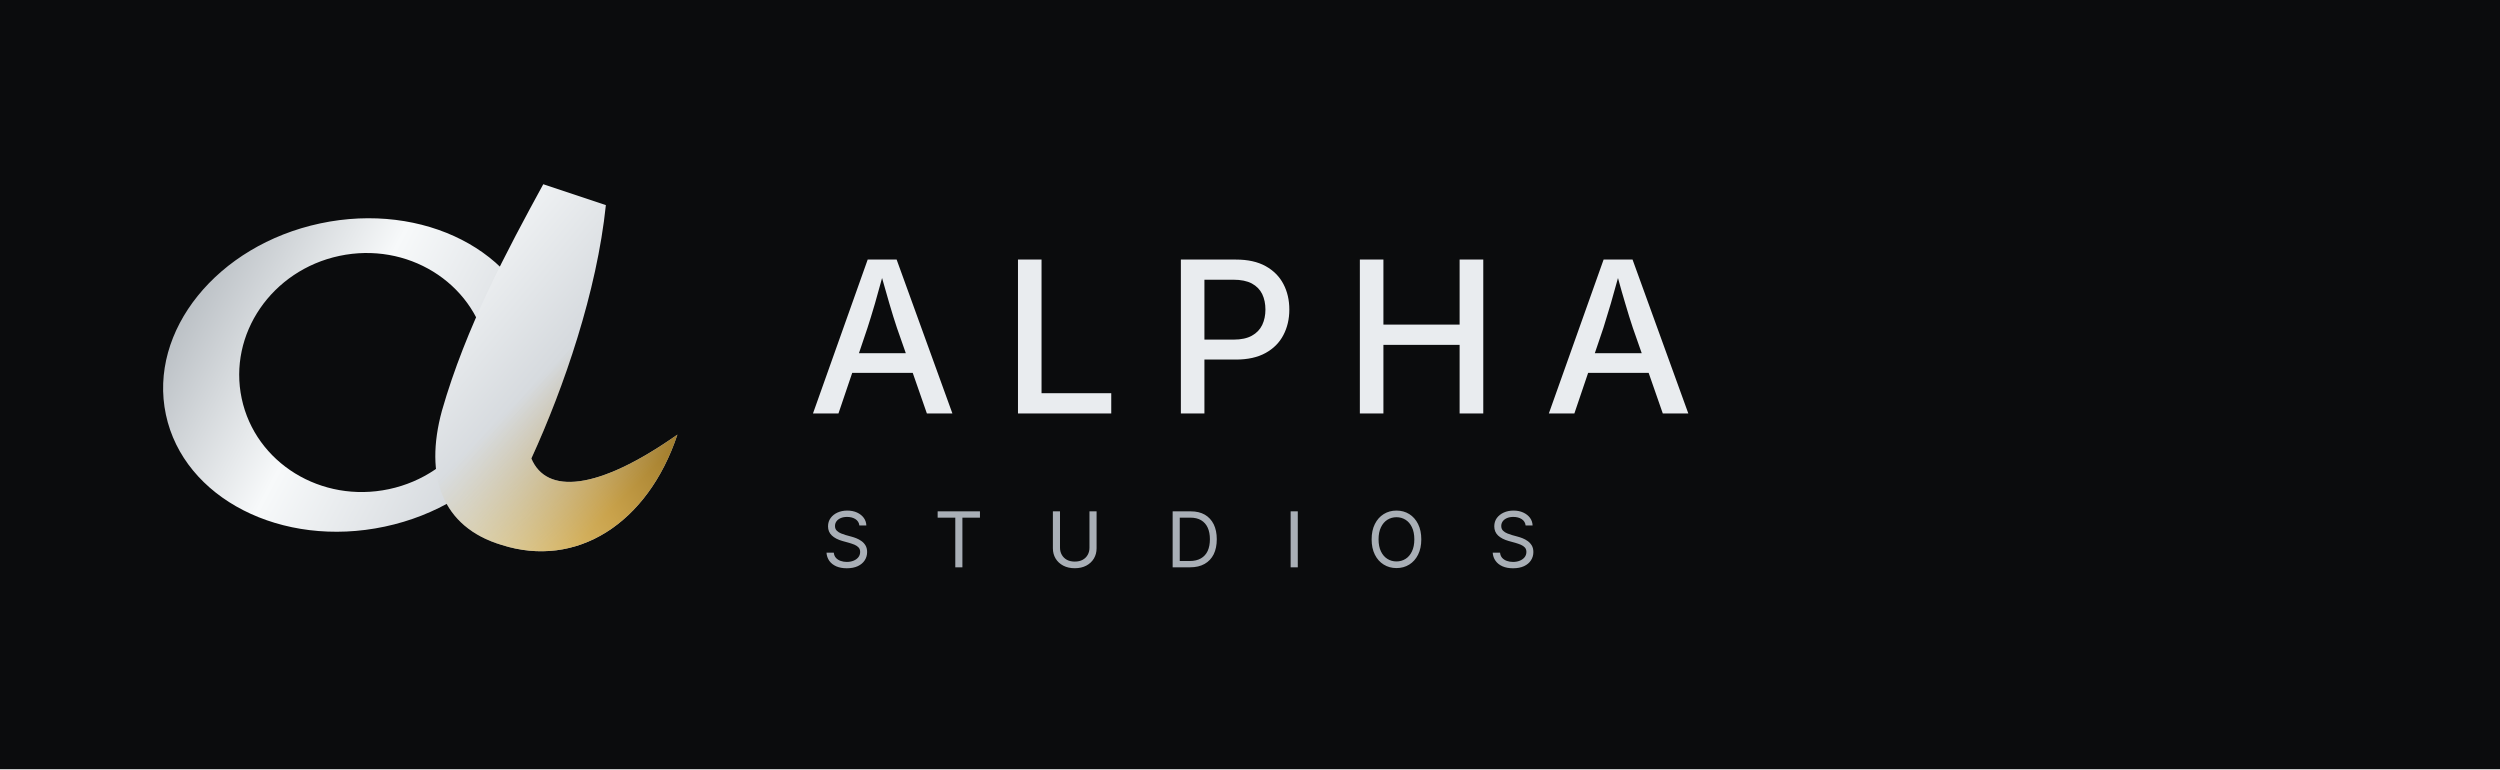
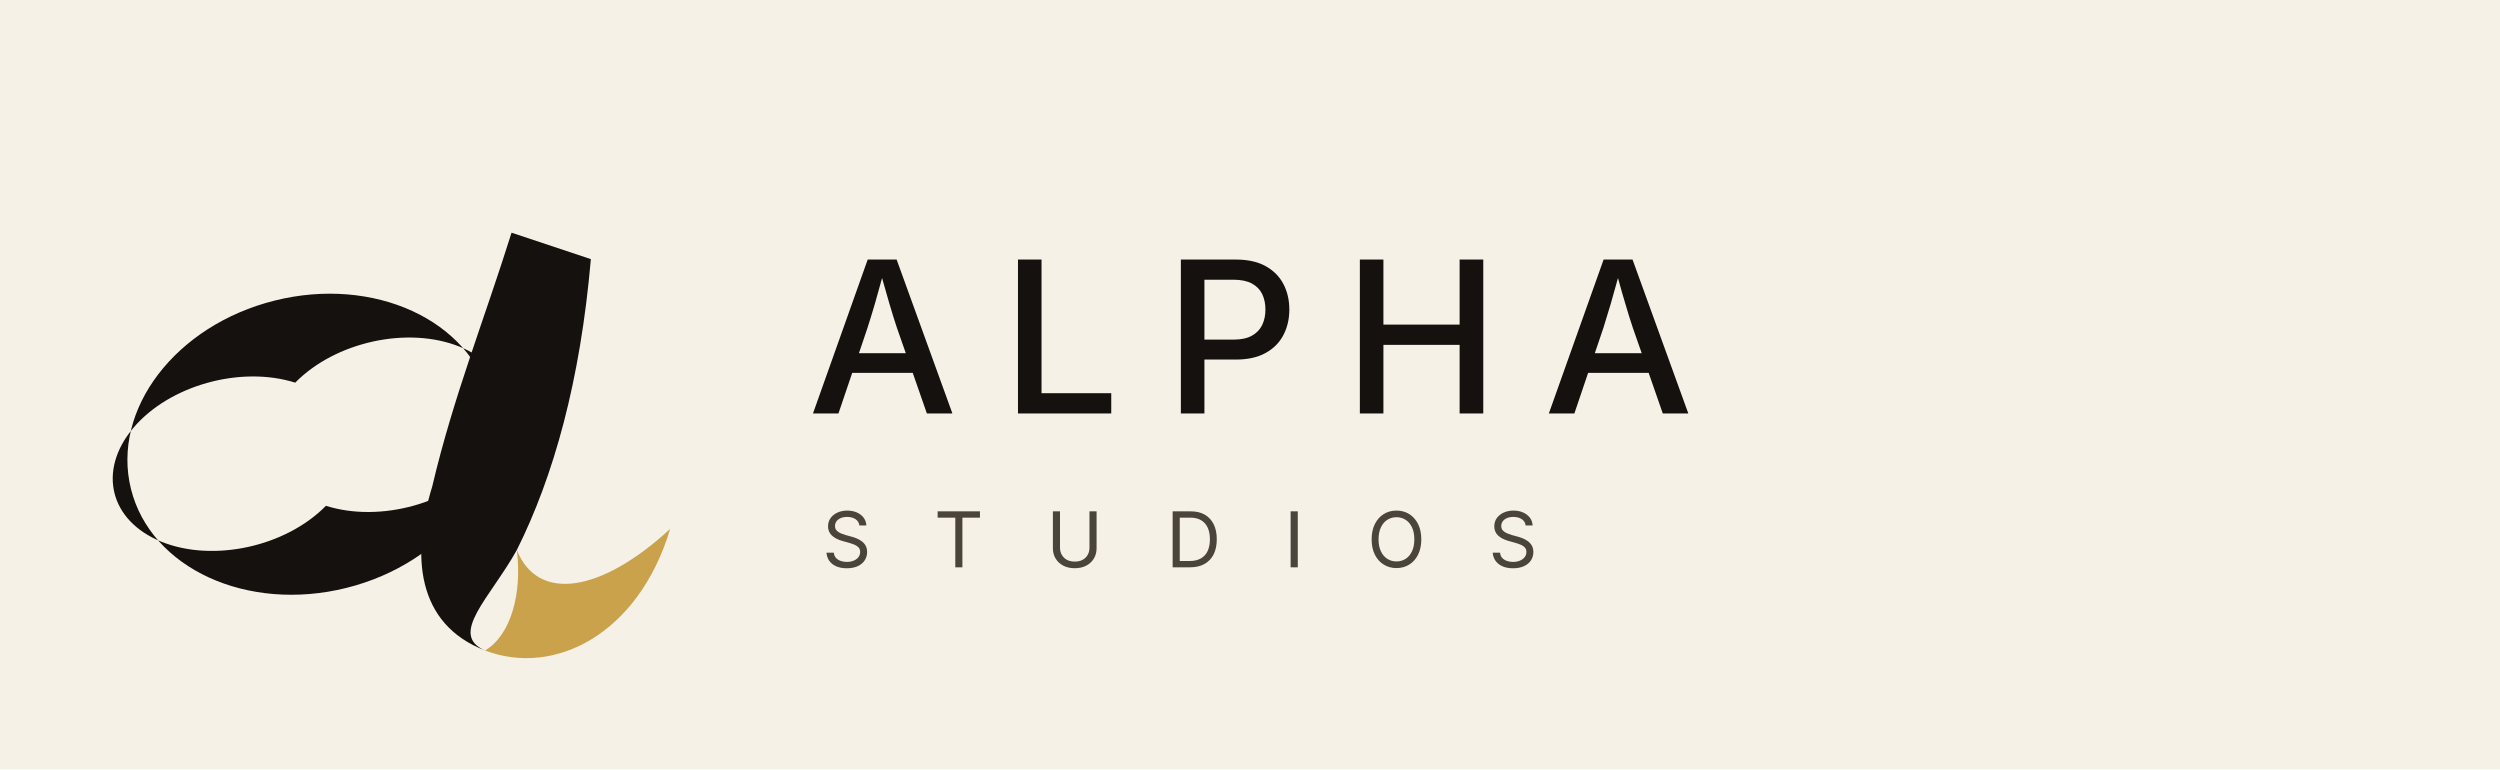
<svg xmlns="http://www.w3.org/2000/svg" viewBox="0 0 520 160" role="img" aria-label="Alpha Studios">
-   <defs>
-     <linearGradient id="chrome" gradientUnits="userSpaceOnUse" x1="20" y1="40" x2="170" y2="165">
-       <stop offset="0" stop-color="#9AA1A8" />
-       <stop offset=".42" stop-color="#F7F9FA" />
-       <stop offset="1" stop-color="#B5BBC2" />
-     </linearGradient>
-     <linearGradient id="goldg" gradientUnits="userSpaceOnUse" x1="130" y1="156" x2="196" y2="118">
-       <stop offset="0" stop-color="#E8CE86" />
-       <stop offset=".55" stop-color="#C9A24B" />
-       <stop offset="1" stop-color="#9C7727" />
-     </linearGradient>
-     <linearGradient id="fadeg" gradientUnits="userSpaceOnUse" x1="148" y1="102" x2="182" y2="136">
-       <stop offset="0" stop-color="#000" />
-       <stop offset="1" stop-color="#fff" />
-     </linearGradient>
-     <mask id="fade" maskUnits="userSpaceOnUse" x="0" y="0" width="200" height="200">
-       <rect width="200" height="200" fill="url(#fadeg)" />
-     </mask>
-   </defs>
-   <rect width="520" height="160" fill="#0B0C0D" />
-   <g transform="translate(20 16) scale(.62)">
-     <path d="M22 100 A64 52 0 1 0 150 100 A64 52 0 1 0 22 100 Z M48 100 A42 40 0 1 0 132 100 A42 40 0 1 0 48 100 Z" fill-rule="evenodd" fill="url(#chrome)" transform="rotate(-12 86 100)" />
-     <path d="M150 36 L171 43 C168 72 157 104 146 128 C151 140 168 139 195 120 C185 150 161 165 136 157 C116 151 110 134 116 112 C124 84 138 58 150 36 Z" fill="url(#chrome)" />
-     <path d="M150 36 L171 43 C168 72 157 104 146 128 C151 140 168 139 195 120 C185 150 161 165 136 157 C116 151 110 134 116 112 C124 84 138 58 150 36 Z" fill="url(#goldg)" mask="url(#fade)" />
+   <rect width="520" height="160" fill="#F6F1E7" />
+   <g transform="translate(14 22) scale(1.1)">
+     <path d="M46 36 A35 28 0 1 0 46 92 A35 28 0 1 0 46 36 Z M46 52 A23 16 0 1 1 46 76 A23 16 0 1 1 46 52 Z" fill-rule="evenodd" fill="#14110F" transform="rotate(-14 46 64)" />
+     <path d="M84 24 L99 29 C97 52 92 70 85 84 C80 93 72 100 79 103 C66 98 65 85 69 72 C73 55 79 40 84 24 Z" fill="#14110F" />
+     <path d="M85 84 C89 94 101 92 114 80 C108 100 92 108 79 103 C84 100 86 92 85 84 Z" fill="#C9A24B" />
  </g>
-   <path fill="#E9ECEF" d="M174.40 86L169.10 86L180.48 53.99L186.50 53.99L198.10 86L192.79 86L189.85 77.56L177.26 77.56L174.40 86M178.66 73.47L188.41 73.47L186.56 68.19Q185.83 66.02 184.97 63.08Q184.29 60.80 183.47 57.83Q182.65 60.84 181.99 63.14Q181.11 66.13 180.44 68.19M231.14 86L211.74 86L211.74 53.99L216.64 53.99L216.64 81.79L231.14 81.79M250.52 86L245.62 86L245.62 53.99L257.09 53.99Q260.79 53.99 263.26 55.36Q265.73 56.74 266.95 59.08Q268.18 61.42 268.18 64.39Q268.18 67.35 266.94 69.70Q265.71 72.06 263.24 73.42Q260.77 74.79 257.05 74.79L250.52 74.79L250.52 86M250.52 58.18L250.52 70.64L256.58 70.64Q258.94 70.64 260.40 69.82Q261.86 69.01 262.54 67.59Q263.21 66.17 263.21 64.39Q263.21 62.58 262.54 61.17Q261.86 59.77 260.39 58.97Q258.92 58.18 256.53 58.18M287.75 86L282.85 86L282.85 53.99L287.75 53.99L287.75 67.52L303.60 67.52L303.60 53.99L308.52 53.99L308.52 86L303.60 86L303.60 71.73L287.75 71.73M327.47 86L322.16 86L333.55 53.99L339.57 53.99L351.17 86L345.86 86L342.92 77.56L330.33 77.56L327.47 86M331.72 73.47L341.48 73.47L339.63 68.19Q338.90 66.02 338.04 63.08Q337.35 60.80 336.54 57.83Q335.72 60.84 335.05 63.14Q334.17 66.13 333.51 68.19" />
-   <path fill="#A9AFB6" d="M176.13 118.20Q174.88 118.20 173.95 117.80Q173.02 117.39 172.50 116.66Q171.98 115.93 171.91 114.95L173.43 114.95Q173.49 115.61 173.88 116.04Q174.26 116.46 174.86 116.67Q175.45 116.88 176.13 116.88Q176.92 116.88 177.55 116.62Q178.18 116.36 178.55 115.89Q178.91 115.42 178.91 114.80Q178.91 114.24 178.60 113.89Q178.28 113.54 177.76 113.31Q177.23 113.09 176.61 112.91L175.20 112.52Q173.80 112.12 173.02 111.38Q172.23 110.63 172.23 109.48Q172.23 108.49 172.77 107.75Q173.30 107.02 174.20 106.61Q175.11 106.20 176.23 106.20Q177.38 106.20 178.27 106.61Q179.15 107.02 179.66 107.71Q180.17 108.41 180.20 109.30L178.75 109.30Q178.65 108.45 177.94 107.98Q177.23 107.52 176.19 107.52Q175.44 107.52 174.87 107.76Q174.30 108.01 173.99 108.43Q173.68 108.86 173.68 109.41Q173.68 110.02 174.06 110.39Q174.44 110.76 174.96 110.96Q175.48 111.17 175.90 111.29L177.06 111.61Q177.53 111.73 178.10 111.95Q178.66 112.17 179.18 112.54Q179.70 112.90 180.03 113.46Q180.36 114.02 180.36 114.83Q180.36 115.78 179.86 116.55Q179.37 117.31 178.42 117.76Q177.48 118.20 176.13 118.20M198.70 107.67L195.03 107.67L195.03 106.36L203.83 106.36L203.83 107.67L200.18 107.67L200.18 118L198.70 118M223.55 118.19Q222.18 118.19 221.15 117.65Q220.13 117.11 219.56 116.17Q219 115.23 219 114.04L219 106.36L220.48 106.36L220.48 113.92Q220.48 114.76 220.86 115.41Q221.23 116.06 221.91 116.44Q222.60 116.81 223.55 116.81Q224.51 116.81 225.19 116.44Q225.88 116.06 226.24 115.41Q226.61 114.76 226.61 113.92L226.61 106.36L228.09 106.36L228.09 114.04Q228.09 115.23 227.53 116.17Q226.97 117.11 225.95 117.65Q224.93 118.19 223.55 118.19M247.54 118L243.91 118L243.91 106.36L247.69 106.36Q249.39 106.36 250.60 107.05Q251.80 107.75 252.45 109.05Q253.09 110.35 253.09 112.16Q253.09 113.98 252.45 115.29Q251.80 116.59 250.55 117.30Q249.31 118 247.54 118M245.39 107.67L245.39 116.69L247.45 116.69Q248.87 116.69 249.80 116.14Q250.73 115.60 251.20 114.59Q251.66 113.57 251.66 112.16Q251.66 110.76 251.20 109.75Q250.74 108.75 249.84 108.21Q248.94 107.67 247.59 107.67M268.45 106.36L269.94 106.36L269.94 118L268.45 118M290.47 118.16Q288.98 118.16 287.81 117.43Q286.64 116.71 285.97 115.37Q285.30 114.03 285.30 112.19Q285.30 110.34 285.97 109Q286.64 107.66 287.81 106.93Q288.98 106.20 290.47 106.20Q291.96 106.20 293.13 106.93Q294.29 107.66 294.96 109Q295.63 110.34 295.63 112.19Q295.63 114.03 294.96 115.37Q294.29 116.71 293.13 117.43Q291.96 118.16 290.47 118.16M290.47 116.78Q291.51 116.78 292.35 116.25Q293.19 115.73 293.68 114.70Q294.18 113.67 294.18 112.19Q294.18 110.69 293.68 109.66Q293.19 108.63 292.35 108.11Q291.51 107.58 290.47 107.58Q289.42 107.58 288.58 108.11Q287.73 108.64 287.24 109.67Q286.74 110.70 286.74 112.19Q286.74 113.67 287.24 114.70Q287.73 115.72 288.58 116.25Q289.42 116.78 290.47 116.78M314.71 118.20Q313.45 118.20 312.53 117.80Q311.60 117.39 311.08 116.66Q310.55 115.93 310.48 114.95L312.01 114.95Q312.07 115.61 312.45 116.04Q312.84 116.46 313.43 116.67Q314.03 116.88 314.71 116.88Q315.50 116.88 316.13 116.62Q316.76 116.36 317.13 115.89Q317.49 115.42 317.49 114.80Q317.49 114.24 317.18 113.89Q316.86 113.54 316.34 113.31Q315.81 113.09 315.19 112.91L313.78 112.52Q312.38 112.12 311.59 111.38Q310.81 110.63 310.81 109.48Q310.81 108.49 311.34 107.75Q311.88 107.02 312.78 106.61Q313.69 106.20 314.81 106.20Q315.96 106.20 316.84 106.61Q317.73 107.02 318.24 107.71Q318.75 108.41 318.78 109.30L317.33 109.30Q317.23 108.45 316.52 107.98Q315.80 107.52 314.77 107.52Q314.02 107.52 313.45 107.76Q312.88 108.01 312.57 108.43Q312.26 108.86 312.26 109.41Q312.26 110.02 312.64 110.39Q313.02 110.76 313.54 110.96Q314.05 111.17 314.48 111.29L315.64 111.61Q316.11 111.73 316.68 111.95Q317.24 112.17 317.76 112.54Q318.27 112.90 318.61 113.46Q318.94 114.02 318.94 114.83Q318.94 115.78 318.44 116.55Q317.95 117.31 317 117.76Q316.05 118.20 314.71 118.20" />
+   <path fill="#14110F" d="M174.40 86L169.10 86L180.48 53.99L186.50 53.99L198.10 86L192.79 86L189.85 77.56L177.26 77.56L174.40 86M178.66 73.47L188.41 73.47L186.56 68.19Q185.83 66.02 184.97 63.08Q184.29 60.80 183.47 57.83Q182.65 60.84 181.99 63.14Q181.11 66.13 180.44 68.19M231.14 86L211.74 86L211.74 53.99L216.64 53.99L216.64 81.79L231.14 81.79M250.52 86L245.62 86L245.62 53.99L257.09 53.99Q260.79 53.99 263.26 55.36Q265.73 56.74 266.95 59.08Q268.18 61.42 268.18 64.39Q268.18 67.35 266.94 69.70Q265.71 72.06 263.24 73.42Q260.77 74.79 257.05 74.79L250.52 74.79L250.52 86M250.52 58.18L250.52 70.64L256.58 70.64Q258.94 70.64 260.40 69.82Q261.86 69.01 262.54 67.59Q263.21 66.17 263.21 64.39Q263.21 62.58 262.54 61.17Q261.86 59.77 260.39 58.97Q258.92 58.18 256.53 58.18M287.75 86L282.85 86L282.85 53.99L287.75 53.99L287.75 67.52L303.60 67.52L303.60 53.99L308.52 53.99L308.52 86L303.60 86L303.60 71.73L287.75 71.73M327.47 86L322.16 86L333.55 53.99L339.57 53.99L351.17 86L345.86 86L342.92 77.56L330.33 77.56L327.47 86M331.72 73.47L341.48 73.47L339.63 68.19Q338.90 66.02 338.04 63.08Q337.35 60.80 336.54 57.83Q335.72 60.84 335.05 63.14Q334.17 66.13 333.51 68.19" />
+   <path fill="#4A443D" d="M176.13 118.20Q174.88 118.20 173.95 117.80Q173.02 117.39 172.50 116.66Q171.98 115.93 171.91 114.95L173.43 114.95Q173.49 115.61 173.88 116.04Q174.26 116.46 174.86 116.67Q175.45 116.88 176.13 116.88Q176.92 116.88 177.55 116.62Q178.18 116.36 178.55 115.89Q178.91 115.42 178.91 114.80Q178.91 114.24 178.60 113.89Q178.28 113.54 177.76 113.31Q177.23 113.09 176.61 112.91L175.20 112.52Q173.80 112.12 173.02 111.38Q172.23 110.63 172.23 109.48Q172.23 108.49 172.77 107.75Q173.30 107.02 174.20 106.61Q175.11 106.20 176.23 106.20Q177.38 106.20 178.27 106.61Q179.15 107.02 179.66 107.71Q180.17 108.41 180.20 109.30L178.75 109.30Q178.65 108.45 177.94 107.98Q177.23 107.52 176.19 107.52Q175.44 107.52 174.87 107.76Q174.30 108.01 173.99 108.43Q173.68 108.86 173.68 109.41Q173.68 110.02 174.06 110.39Q174.44 110.76 174.96 110.96Q175.48 111.17 175.90 111.29L177.06 111.61Q177.53 111.73 178.10 111.95Q178.66 112.17 179.18 112.54Q179.70 112.90 180.03 113.46Q180.36 114.02 180.36 114.83Q180.36 115.78 179.86 116.55Q179.37 117.31 178.42 117.76Q177.48 118.20 176.13 118.20M198.70 107.67L195.03 107.67L195.03 106.36L203.83 106.36L203.83 107.67L200.18 107.67L200.18 118L198.70 118M223.55 118.19Q222.18 118.19 221.15 117.65Q220.13 117.11 219.56 116.17Q219 115.23 219 114.04L219 106.36L220.48 106.36L220.48 113.92Q220.48 114.76 220.86 115.41Q221.23 116.06 221.91 116.44Q222.60 116.81 223.55 116.81Q224.51 116.81 225.19 116.44Q225.88 116.06 226.24 115.41Q226.61 114.76 226.61 113.92L226.61 106.36L228.09 106.36L228.09 114.04Q228.09 115.23 227.53 116.17Q226.97 117.11 225.95 117.65Q224.93 118.19 223.55 118.19M247.54 118L243.91 118L243.91 106.36L247.69 106.36Q249.39 106.36 250.60 107.05Q251.80 107.75 252.45 109.05Q253.09 110.35 253.09 112.16Q253.09 113.98 252.45 115.29Q251.80 116.59 250.55 117.30Q249.31 118 247.54 118M245.39 107.67L245.39 116.69L247.45 116.69Q248.87 116.69 249.80 116.14Q250.73 115.60 251.20 114.59Q251.66 113.57 251.66 112.16Q251.66 110.76 251.20 109.75Q250.74 108.75 249.84 108.21Q248.94 107.67 247.59 107.67M268.45 106.36L269.94 106.36L269.94 118L268.45 118M290.47 118.16Q288.98 118.16 287.81 117.43Q286.64 116.71 285.97 115.37Q285.30 114.03 285.30 112.19Q285.30 110.34 285.97 109Q286.64 107.66 287.81 106.93Q288.98 106.20 290.47 106.20Q291.96 106.20 293.13 106.93Q294.29 107.66 294.96 109Q295.63 110.34 295.63 112.19Q295.63 114.03 294.96 115.37Q294.29 116.71 293.13 117.43Q291.96 118.16 290.47 118.16M290.47 116.78Q291.51 116.78 292.35 116.25Q293.19 115.73 293.68 114.70Q294.18 113.67 294.18 112.19Q294.18 110.69 293.68 109.66Q293.19 108.63 292.35 108.11Q291.51 107.58 290.47 107.58Q289.42 107.58 288.58 108.11Q287.73 108.64 287.24 109.67Q286.74 110.70 286.74 112.19Q286.74 113.67 287.24 114.70Q287.73 115.72 288.58 116.25Q289.42 116.78 290.47 116.78M314.71 118.20Q313.45 118.20 312.53 117.80Q311.60 117.39 311.08 116.66Q310.55 115.93 310.48 114.95L312.01 114.95Q312.07 115.61 312.45 116.04Q312.84 116.46 313.43 116.67Q314.03 116.88 314.71 116.88Q315.50 116.88 316.13 116.62Q316.76 116.36 317.13 115.89Q317.49 115.42 317.49 114.80Q317.49 114.24 317.18 113.89Q316.86 113.54 316.34 113.31Q315.81 113.09 315.19 112.91L313.78 112.52Q312.38 112.12 311.59 111.38Q310.81 110.63 310.81 109.48Q310.81 108.49 311.34 107.75Q311.88 107.02 312.78 106.61Q313.69 106.20 314.81 106.20Q315.96 106.20 316.84 106.61Q317.73 107.02 318.24 107.71Q318.75 108.41 318.78 109.30L317.33 109.30Q317.23 108.45 316.52 107.98Q315.80 107.52 314.77 107.52Q314.02 107.52 313.45 107.76Q312.88 108.01 312.57 108.43Q312.26 108.86 312.26 109.41Q312.26 110.02 312.64 110.39Q313.02 110.76 313.54 110.96Q314.05 111.17 314.48 111.29L315.64 111.61Q316.11 111.73 316.68 111.95Q317.24 112.17 317.76 112.54Q318.27 112.90 318.61 113.46Q318.94 114.02 318.94 114.83Q318.94 115.78 318.44 116.55Q317.95 117.31 317 117.76Q316.05 118.20 314.71 118.20" />
</svg>
